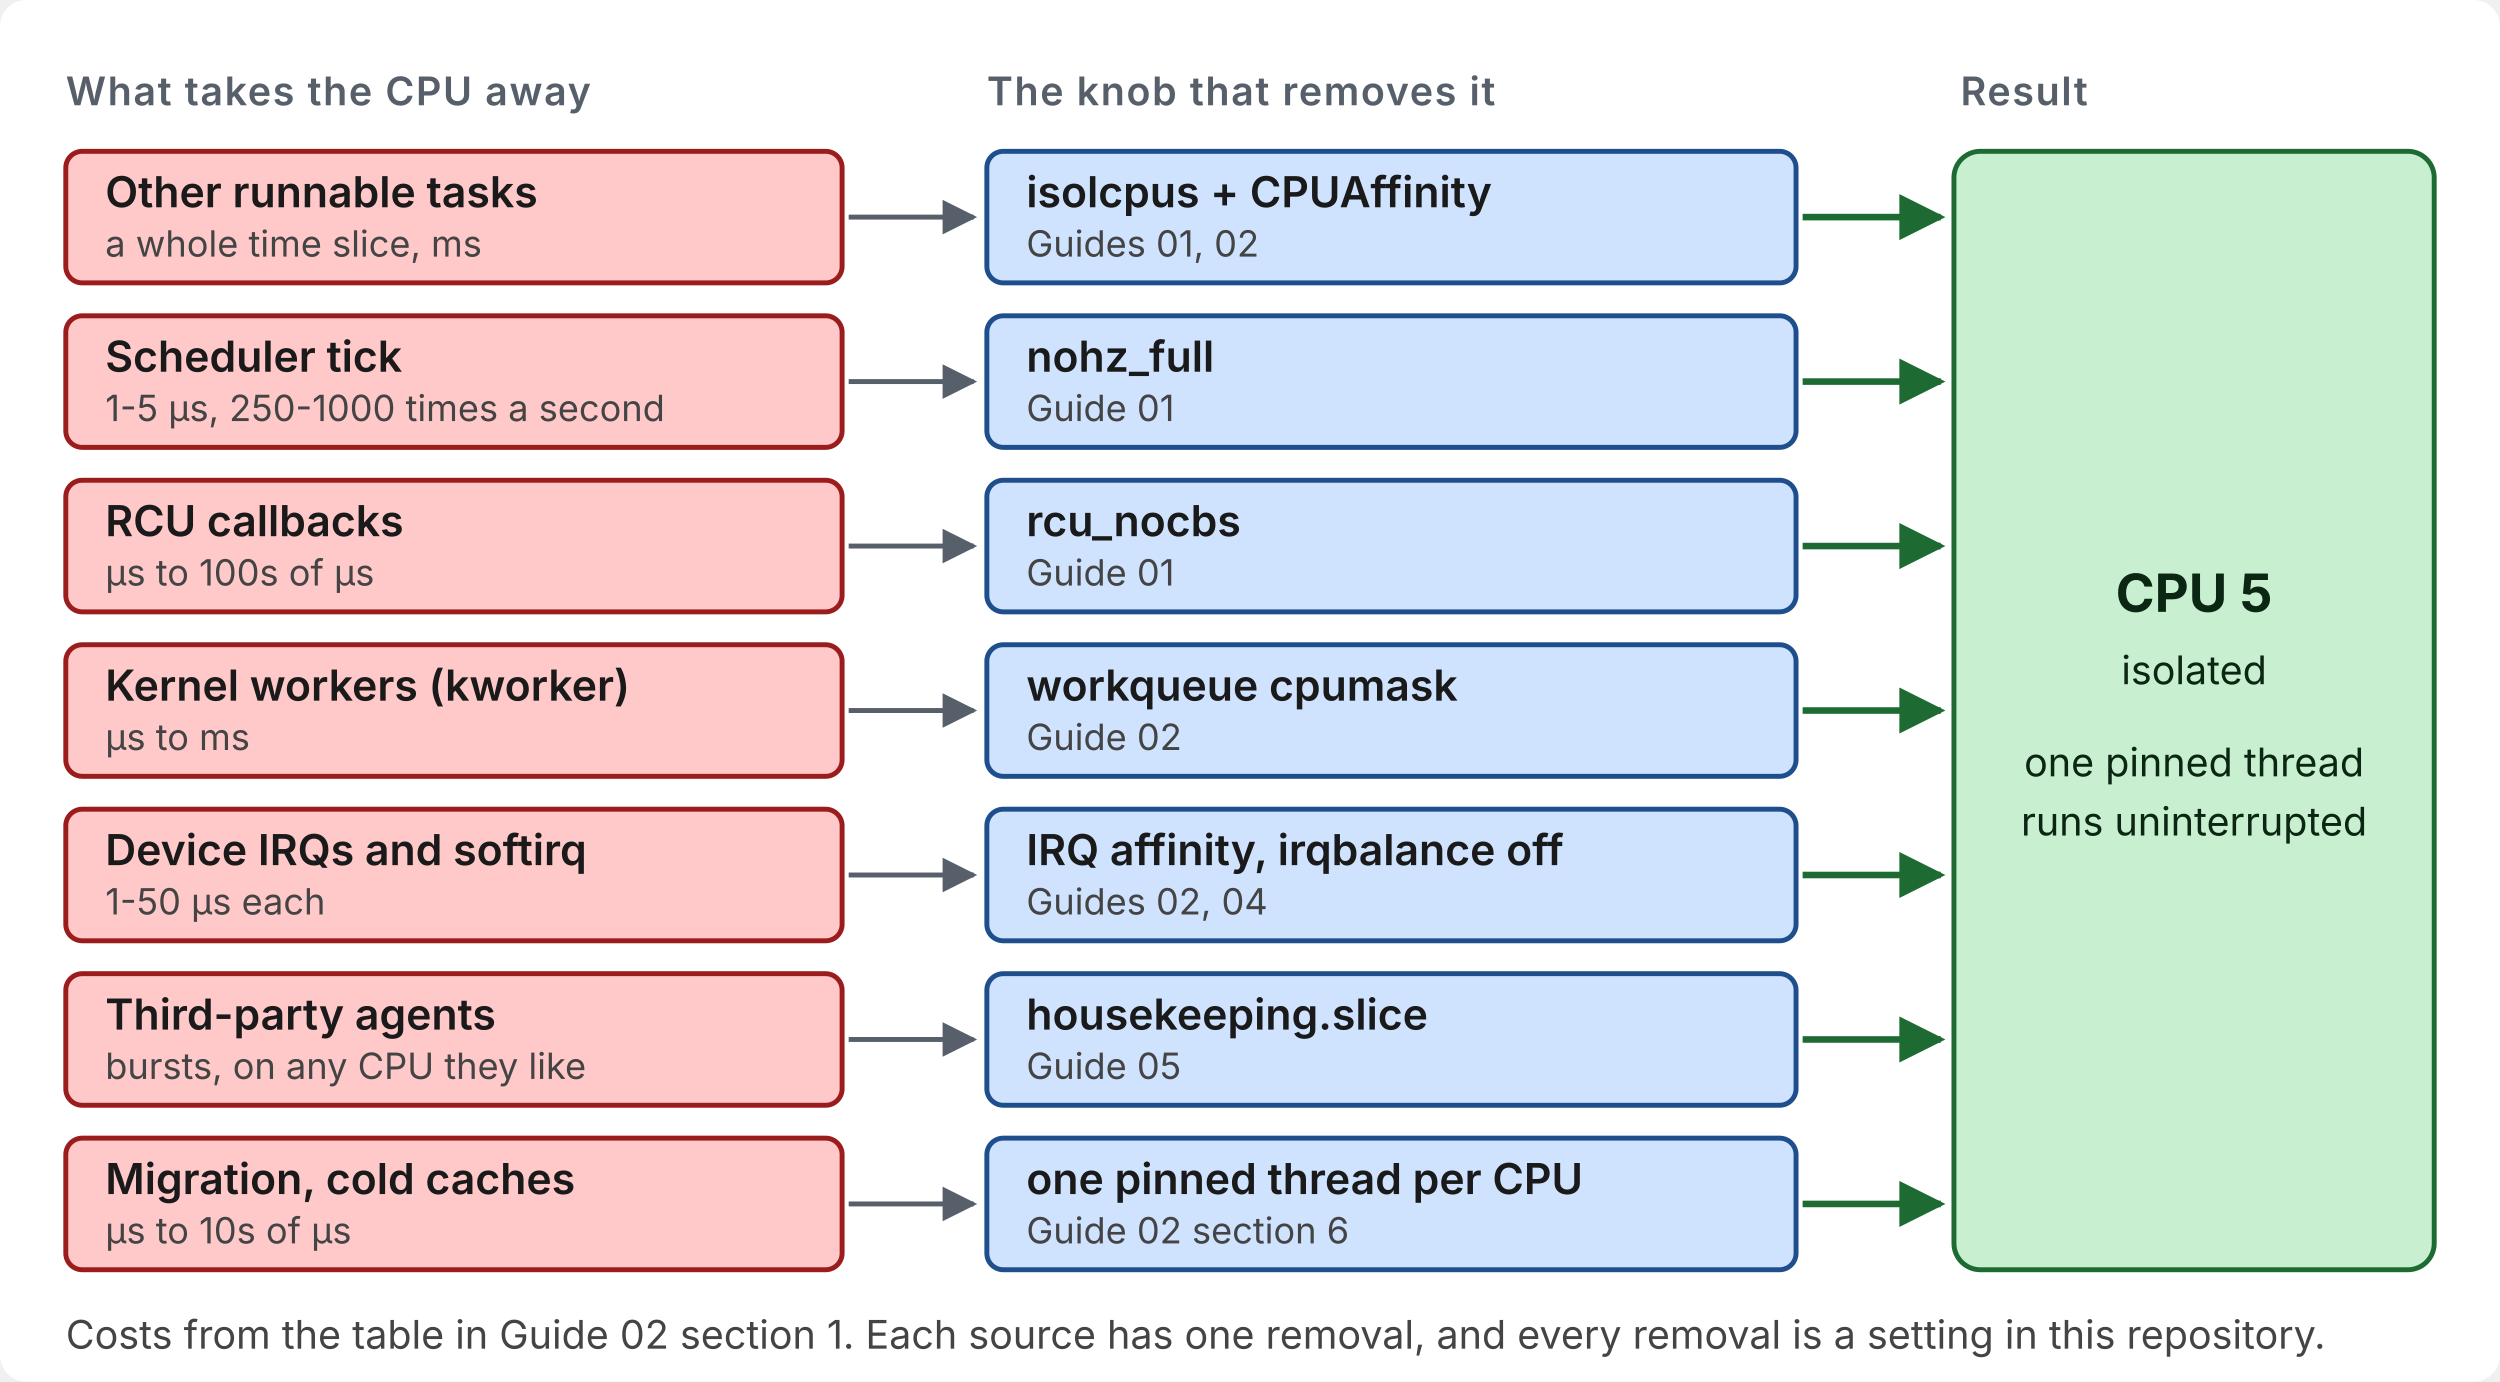
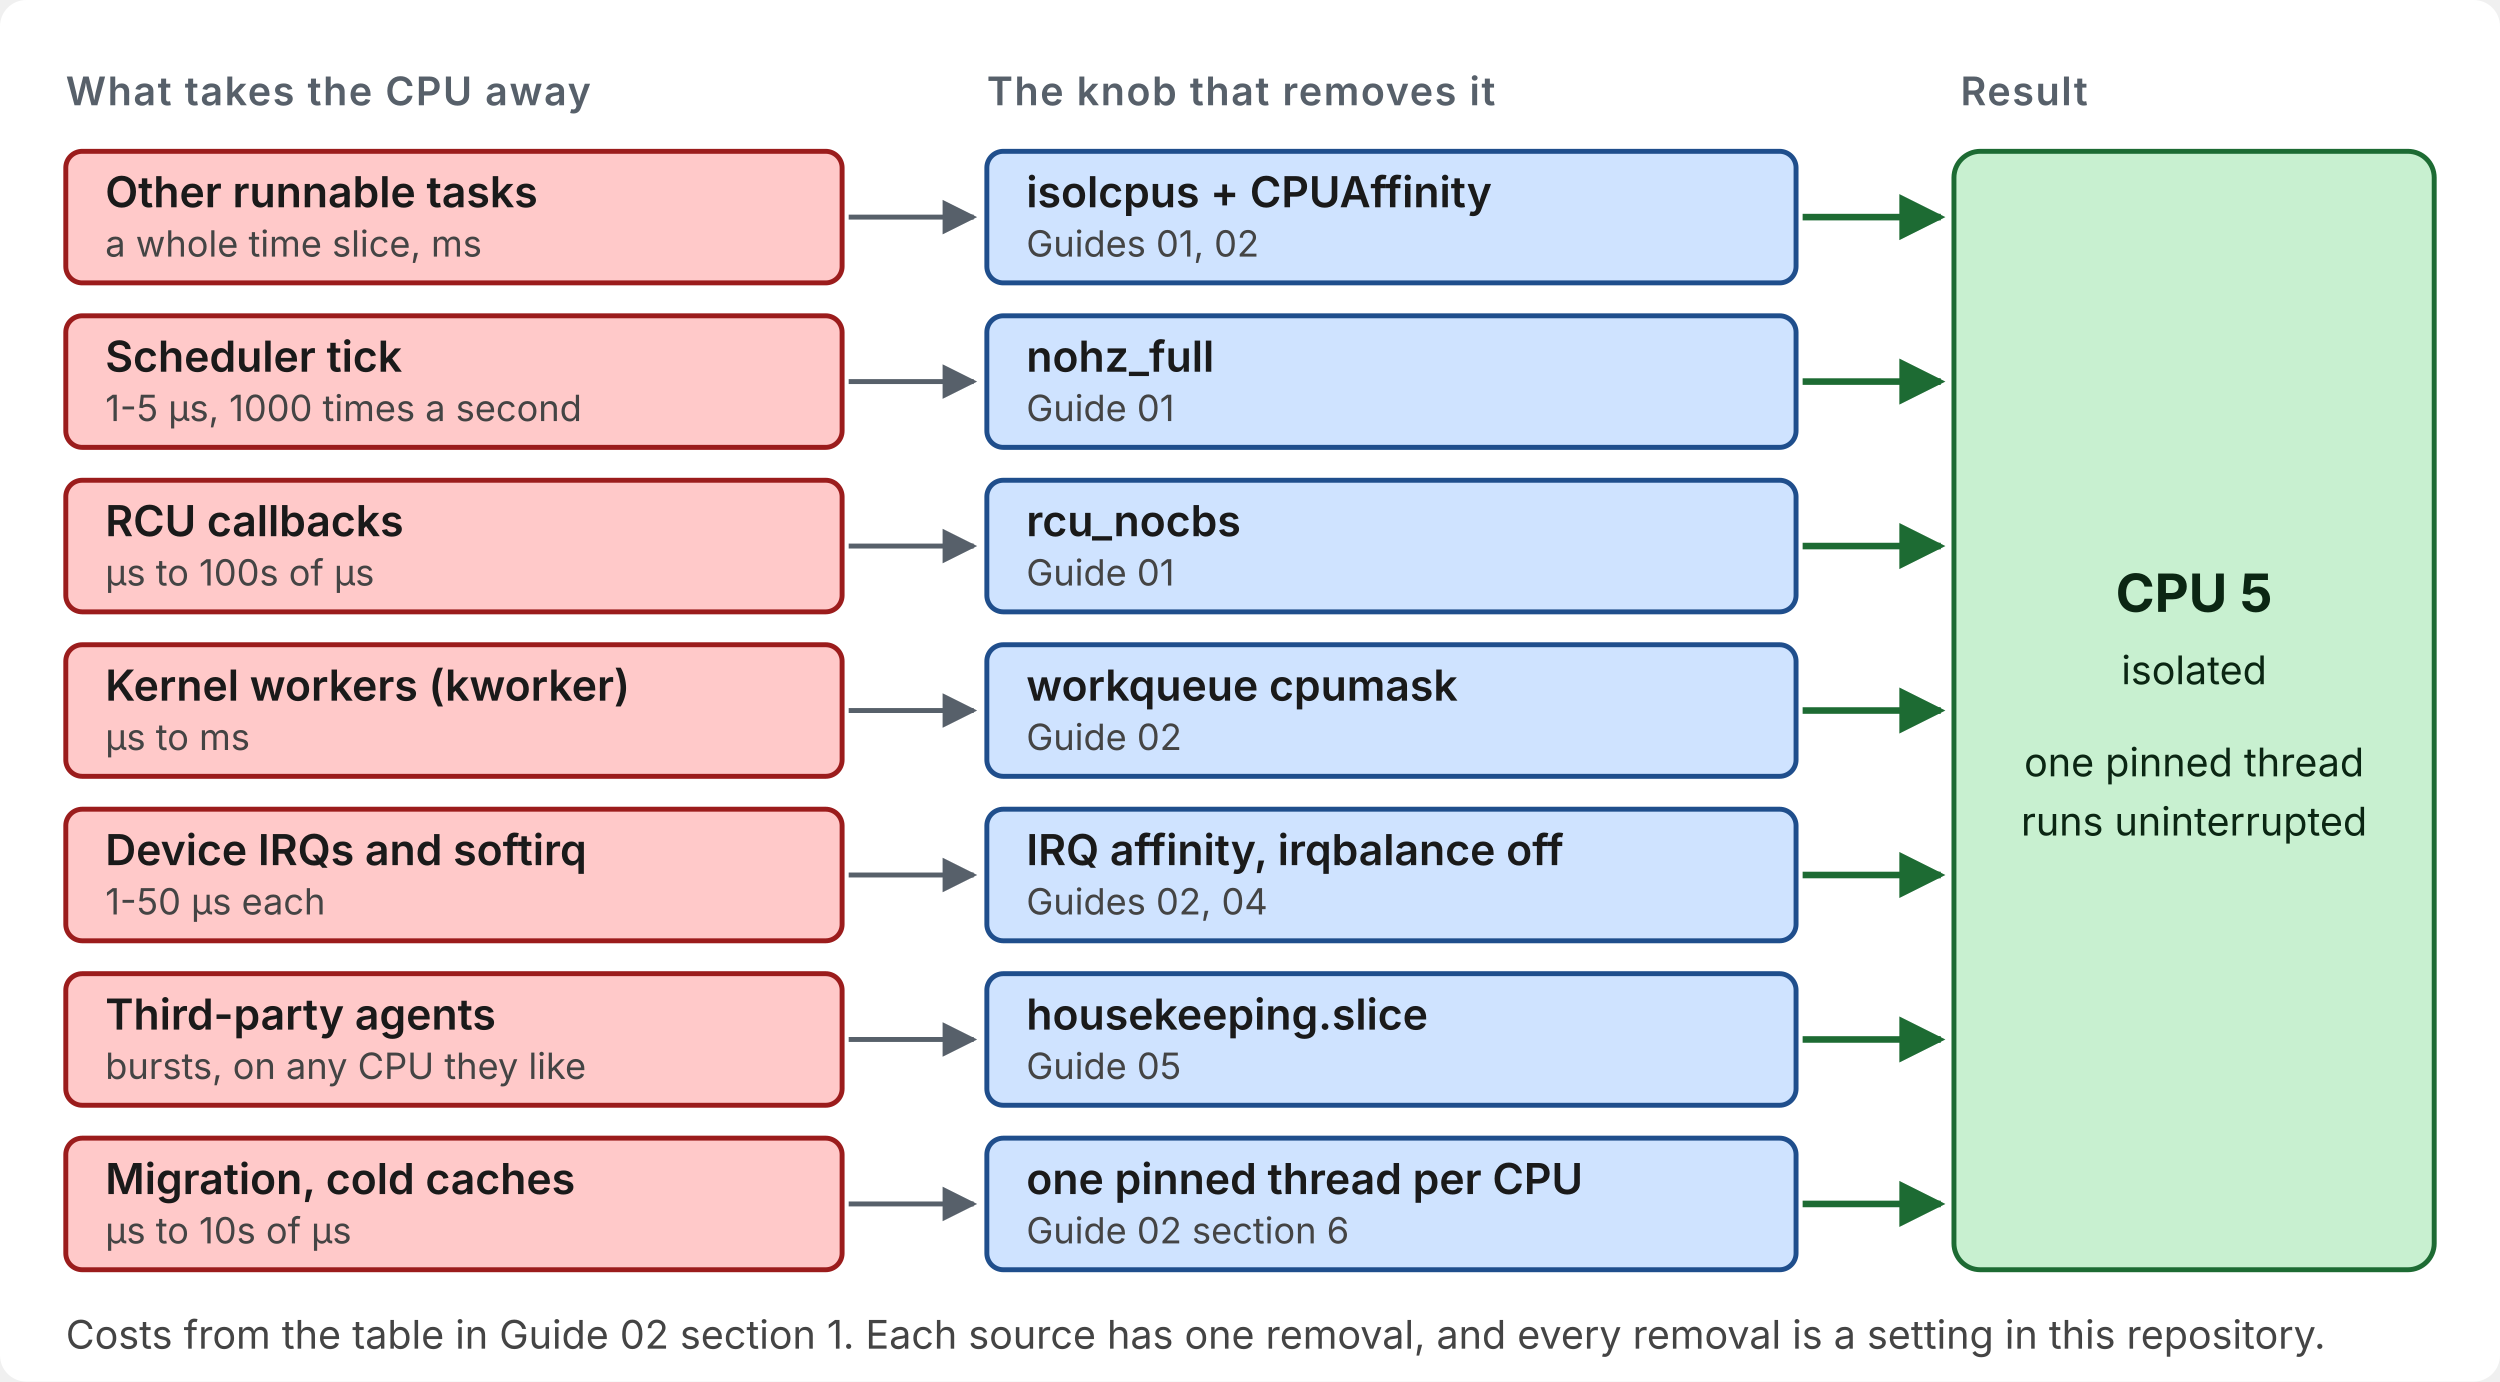
<svg xmlns="http://www.w3.org/2000/svg" viewBox="0 0 760 420" width="760" height="420" role="img" aria-labelledby="t d">
  <style>
  .bg { fill: #ffffff; }
  .lane { fill: #f6f8fa; stroke: #d0d7de; }
  .box { fill: #cfe3ff; stroke: #1f4e8c; stroke-width: 1.5; }
  .app { fill: #c8f0d0; stroke: #1d6b33; stroke-width: 1.5; }
  .spare { fill: #e6f7ea; stroke: #1d6b33; stroke-width: 1.5; stroke-dasharray: 4 3; }
  .wait { fill: #ffc9c9; stroke: #9b1c1c; stroke-width: 1.5; }
  .mut { fill: #eeeeee; stroke: #777777; stroke-width: 1.5; }
  .off { fill: #ffffff; stroke: #d0d7de; stroke-width: 1; }
  .foc { fill: #ffd166; stroke: #8a5a00; stroke-width: 2; }
  .lbl { font: 600 13px system-ui, -apple-system, "Segoe UI", sans-serif; fill: #1a1a1a; }
  .cap { font: 600 14px system-ui, -apple-system, "Segoe UI", sans-serif; fill: #1a1a1a; }
  .sub { font: 12px system-ui, -apple-system, "Segoe UI", sans-serif; fill: #444444; }
  .role { font: 11px system-ui, -apple-system, "Segoe UI", sans-serif; fill: #444444; }
  .mid { font: 600 11px system-ui, -apple-system, "Segoe UI", sans-serif; fill: #1a1a1a; text-anchor: middle; }
  .midr { font: 700 10px system-ui, -apple-system, "Segoe UI", sans-serif; fill: #2b0a0a; text-anchor: middle; }
  .midw { font: 700 10px system-ui, -apple-system, "Segoe UI", sans-serif; fill: #0b1f33; text-anchor: middle; }
  .axis { font: 11px system-ui, -apple-system, "Segoe UI", sans-serif; fill: #57606a; text-anchor: middle; }

  .hdr { font: 600 12px system-ui, -apple-system, "Segoe UI", sans-serif; fill: #57606a; text-transform: uppercase; letter-spacing: 0.04em; }
  .arr { stroke: #57606a; stroke-width: 1.5; fill: none; }
  .ok { stroke: #1d6b33; stroke-width: 2; fill: none; }
  .big { font: 700 16px system-ui, -apple-system, "Segoe UI", sans-serif; fill: #0b2613; text-anchor: middle; }
  .bigs { font: 12px system-ui, -apple-system, "Segoe UI", sans-serif; fill: #0b2613; text-anchor: middle; }
</style>
  <rect class="bg" x="0" y="0" width="760" height="420" rx="8" />
  <defs>
    <marker id="a" viewBox="0 0 10 10" refX="9" refY="5" markerWidth="7" markerHeight="7" orient="auto-start-reverse">
      <path d="M0 0 L10 5 L0 10 z" fill="#57606a" />
    </marker>
    <marker id="g" viewBox="0 0 10 10" refX="9" refY="5" markerWidth="7" markerHeight="7" orient="auto-start-reverse">
      <path d="M0 0 L10 5 L0 10 z" fill="#1d6b33" />
    </marker>
  </defs>
  <text class="hdr" x="20" y="32">What takes the CPU away</text>
  <text class="hdr" x="300" y="32">The knob that removes it</text>
  <text class="hdr" x="596" y="32">Result</text>
  <rect class="wait" x="20" y="46" width="236" height="40" rx="5" />
  <text class="lbl" x="32" y="63">Other runnable tasks</text>
  <text class="role" x="32" y="78">a whole time slice, ms</text>
  <line class="arr" x1="258" y1="66" x2="296" y2="66" marker-end="url(#a)" />
  <rect class="box" x="300" y="46" width="246" height="40" rx="5" />
  <text class="lbl" x="312" y="63">isolcpus + CPUAffinity</text>
  <text class="role" x="312" y="78">Guides 01, 02</text>
  <line class="ok" x1="548" y1="66" x2="590" y2="66" marker-end="url(#g)" />
  <rect class="wait" x="20" y="96" width="236" height="40" rx="5" />
  <text class="lbl" x="32" y="113">Scheduler tick</text>
-   <text class="role" x="32" y="128">1-5 µs, 250-1000 times a second</text>
+   <text class="role" x="32" y="128">1-5 µs, 1000 times a second</text>
  <line class="arr" x1="258" y1="116" x2="296" y2="116" marker-end="url(#a)" />
  <rect class="box" x="300" y="96" width="246" height="40" rx="5" />
  <text class="lbl" x="312" y="113">nohz_full</text>
  <text class="role" x="312" y="128">Guide 01</text>
  <line class="ok" x1="548" y1="116" x2="590" y2="116" marker-end="url(#g)" />
  <rect class="wait" x="20" y="146" width="236" height="40" rx="5" />
  <text class="lbl" x="32" y="163">RCU callbacks</text>
  <text class="role" x="32" y="178">µs to 100s of µs</text>
  <line class="arr" x1="258" y1="166" x2="296" y2="166" marker-end="url(#a)" />
  <rect class="box" x="300" y="146" width="246" height="40" rx="5" />
  <text class="lbl" x="312" y="163">rcu_nocbs</text>
  <text class="role" x="312" y="178">Guide 01</text>
  <line class="ok" x1="548" y1="166" x2="590" y2="166" marker-end="url(#g)" />
  <rect class="wait" x="20" y="196" width="236" height="40" rx="5" />
  <text class="lbl" x="32" y="213">Kernel workers (kworker)</text>
  <text class="role" x="32" y="228">µs to ms</text>
  <line class="arr" x1="258" y1="216" x2="296" y2="216" marker-end="url(#a)" />
  <rect class="box" x="300" y="196" width="246" height="40" rx="5" />
  <text class="lbl" x="312" y="213">workqueue cpumask</text>
  <text class="role" x="312" y="228">Guide 02</text>
  <line class="ok" x1="548" y1="216" x2="590" y2="216" marker-end="url(#g)" />
  <rect class="wait" x="20" y="246" width="236" height="40" rx="5" />
  <text class="lbl" x="32" y="263">Device IRQs and softirq</text>
  <text class="role" x="32" y="278">1-50 µs each</text>
  <line class="arr" x1="258" y1="266" x2="296" y2="266" marker-end="url(#a)" />
  <rect class="box" x="300" y="246" width="246" height="40" rx="5" />
  <text class="lbl" x="312" y="263">IRQ affinity, irqbalance off</text>
  <text class="role" x="312" y="278">Guides 02, 04</text>
  <line class="ok" x1="548" y1="266" x2="590" y2="266" marker-end="url(#g)" />
  <rect class="wait" x="20" y="296" width="236" height="40" rx="5" />
  <text class="lbl" x="32" y="313">Third-party agents</text>
  <text class="role" x="32" y="328">bursts, on any CPU they like</text>
  <line class="arr" x1="258" y1="316" x2="296" y2="316" marker-end="url(#a)" />
  <rect class="box" x="300" y="296" width="246" height="40" rx="5" />
  <text class="lbl" x="312" y="313">housekeeping.slice</text>
  <text class="role" x="312" y="328">Guide 05</text>
  <line class="ok" x1="548" y1="316" x2="590" y2="316" marker-end="url(#g)" />
  <rect class="wait" x="20" y="346" width="236" height="40" rx="5" />
  <text class="lbl" x="32" y="363">Migration, cold caches</text>
  <text class="role" x="32" y="378">µs to 10s of µs</text>
  <line class="arr" x1="258" y1="366" x2="296" y2="366" marker-end="url(#a)" />
  <rect class="box" x="300" y="346" width="246" height="40" rx="5" />
  <text class="lbl" x="312" y="363">one pinned thread per CPU</text>
  <text class="role" x="312" y="378">Guide 02 section 6</text>
  <line class="ok" x1="548" y1="366" x2="590" y2="366" marker-end="url(#g)" />
  <rect class="app" x="594" y="46" width="146" height="340" rx="8" />
  <text class="big" x="667" y="186">CPU 5</text>
  <text class="bigs" x="667" y="208">isolated</text>
  <text class="bigs" x="667" y="236">one pinned thread</text>
  <text class="bigs" x="667" y="254">runs uninterrupted</text>
  <text class="sub" x="20" y="410">Costs from the table in Guide 02 section 1. Each source has one removal, and every removal is a setting in this repository.</text>
</svg>
